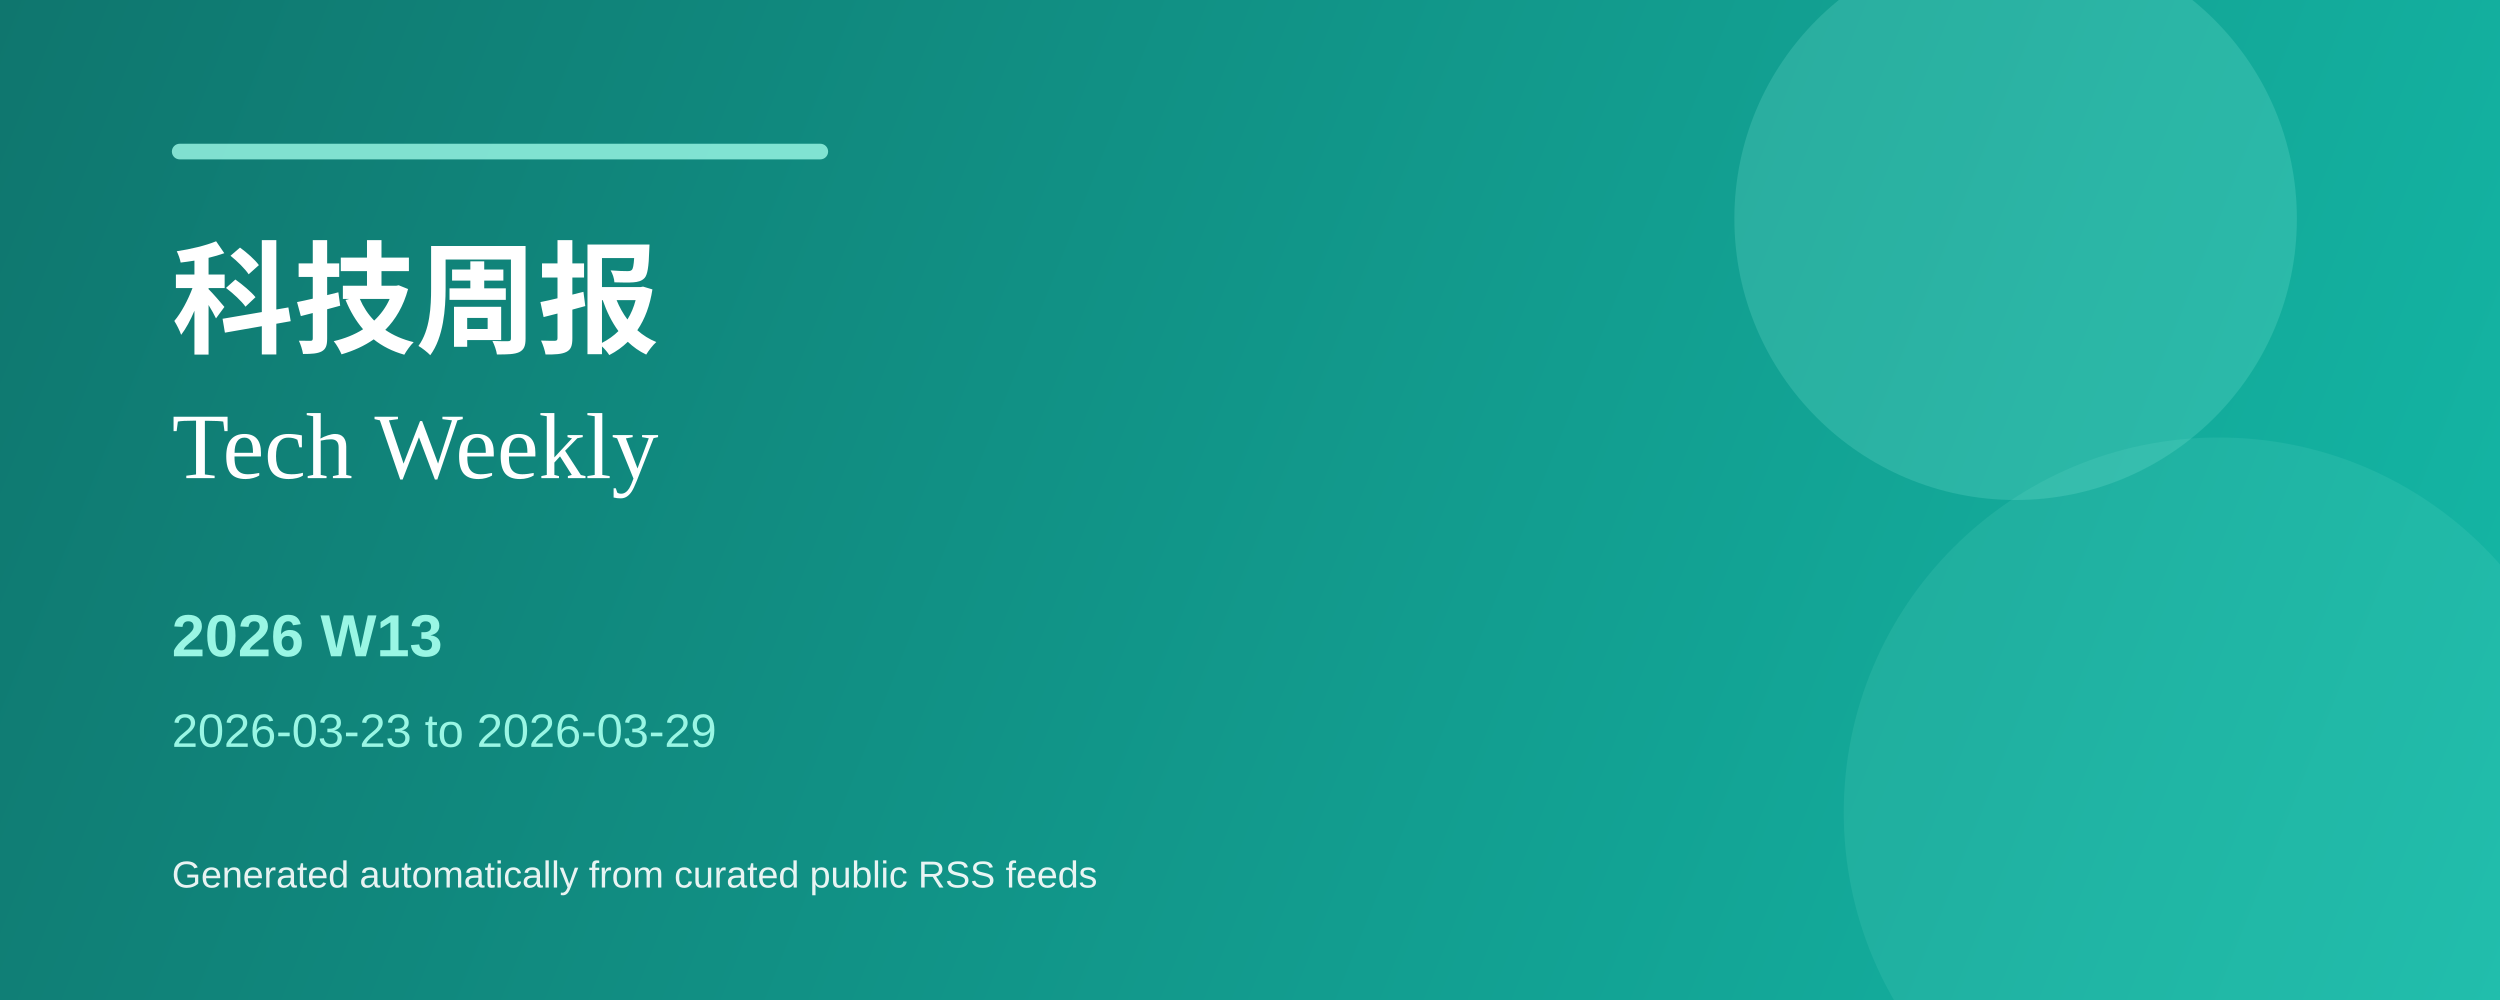
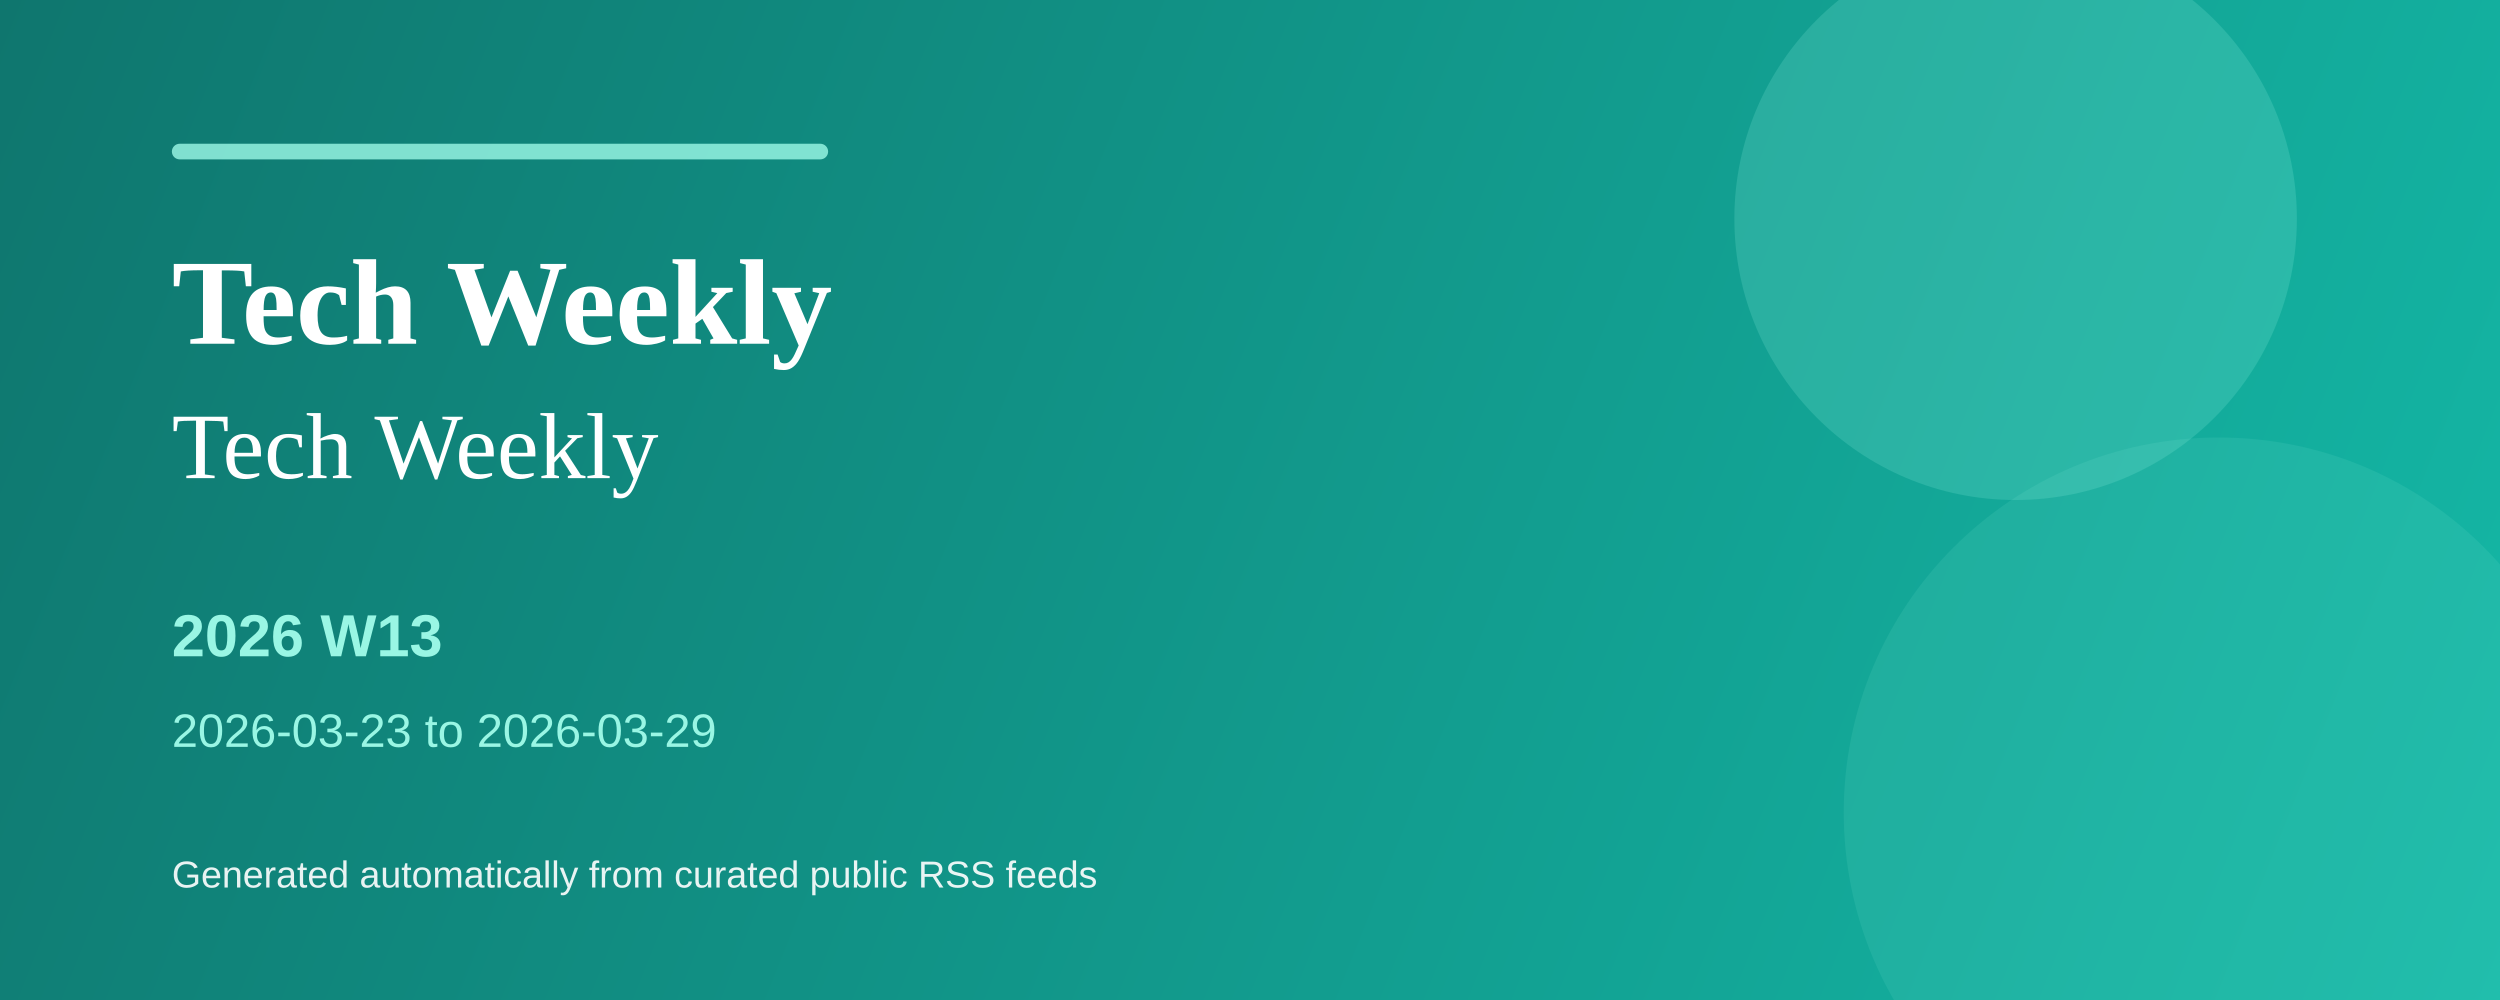
<svg xmlns="http://www.w3.org/2000/svg" width="1600" height="640" viewBox="0 0 1600 640" fill="none">
  <defs>
    <linearGradient id="bg" x1="0" y1="0" x2="1600" y2="640" gradientUnits="userSpaceOnUse">
      <stop stop-color="#0f766e" />
      <stop offset="1" stop-color="#14b8a6" />
    </linearGradient>
  </defs>
  <rect width="1600" height="640" fill="url(#bg)" />
  <circle cx="1290" cy="140" r="180" fill="#99f6e4" fill-opacity="0.18" />
  <circle cx="1420" cy="520" r="240" fill="#99f6e4" fill-opacity="0.10" />
  <rect x="110" y="92" width="420" height="10" rx="5" fill="#99f6e4" fill-opacity="0.82" />
-   <text x="110" y="220" fill="white" font-family="Georgia, 'Times New Roman', serif" font-size="78" font-weight="700">科技周报</text>
+   <text x="110" y="220" fill="white" font-family="Georgia, 'Times New Roman', serif" font-size="78" font-weight="700">Tech Weekly</text>
  <text x="110" y="306" fill="white" font-family="Georgia, 'Times New Roman', serif" font-size="60" font-weight="500">Tech Weekly</text>
  <text x="110" y="420" fill="#99f6e4" font-family="Arial, sans-serif" font-size="38" font-weight="700">2026 W13</text>
  <text x="110" y="478" fill="#99f6e4" font-family="Arial, sans-serif" font-size="30">2026-03-23 to 2026-03-29</text>
  <text x="110" y="568" fill="white" font-family="Arial, sans-serif" font-size="24" opacity="0.9">Generated automatically from curated public RSS feeds</text>
</svg>
